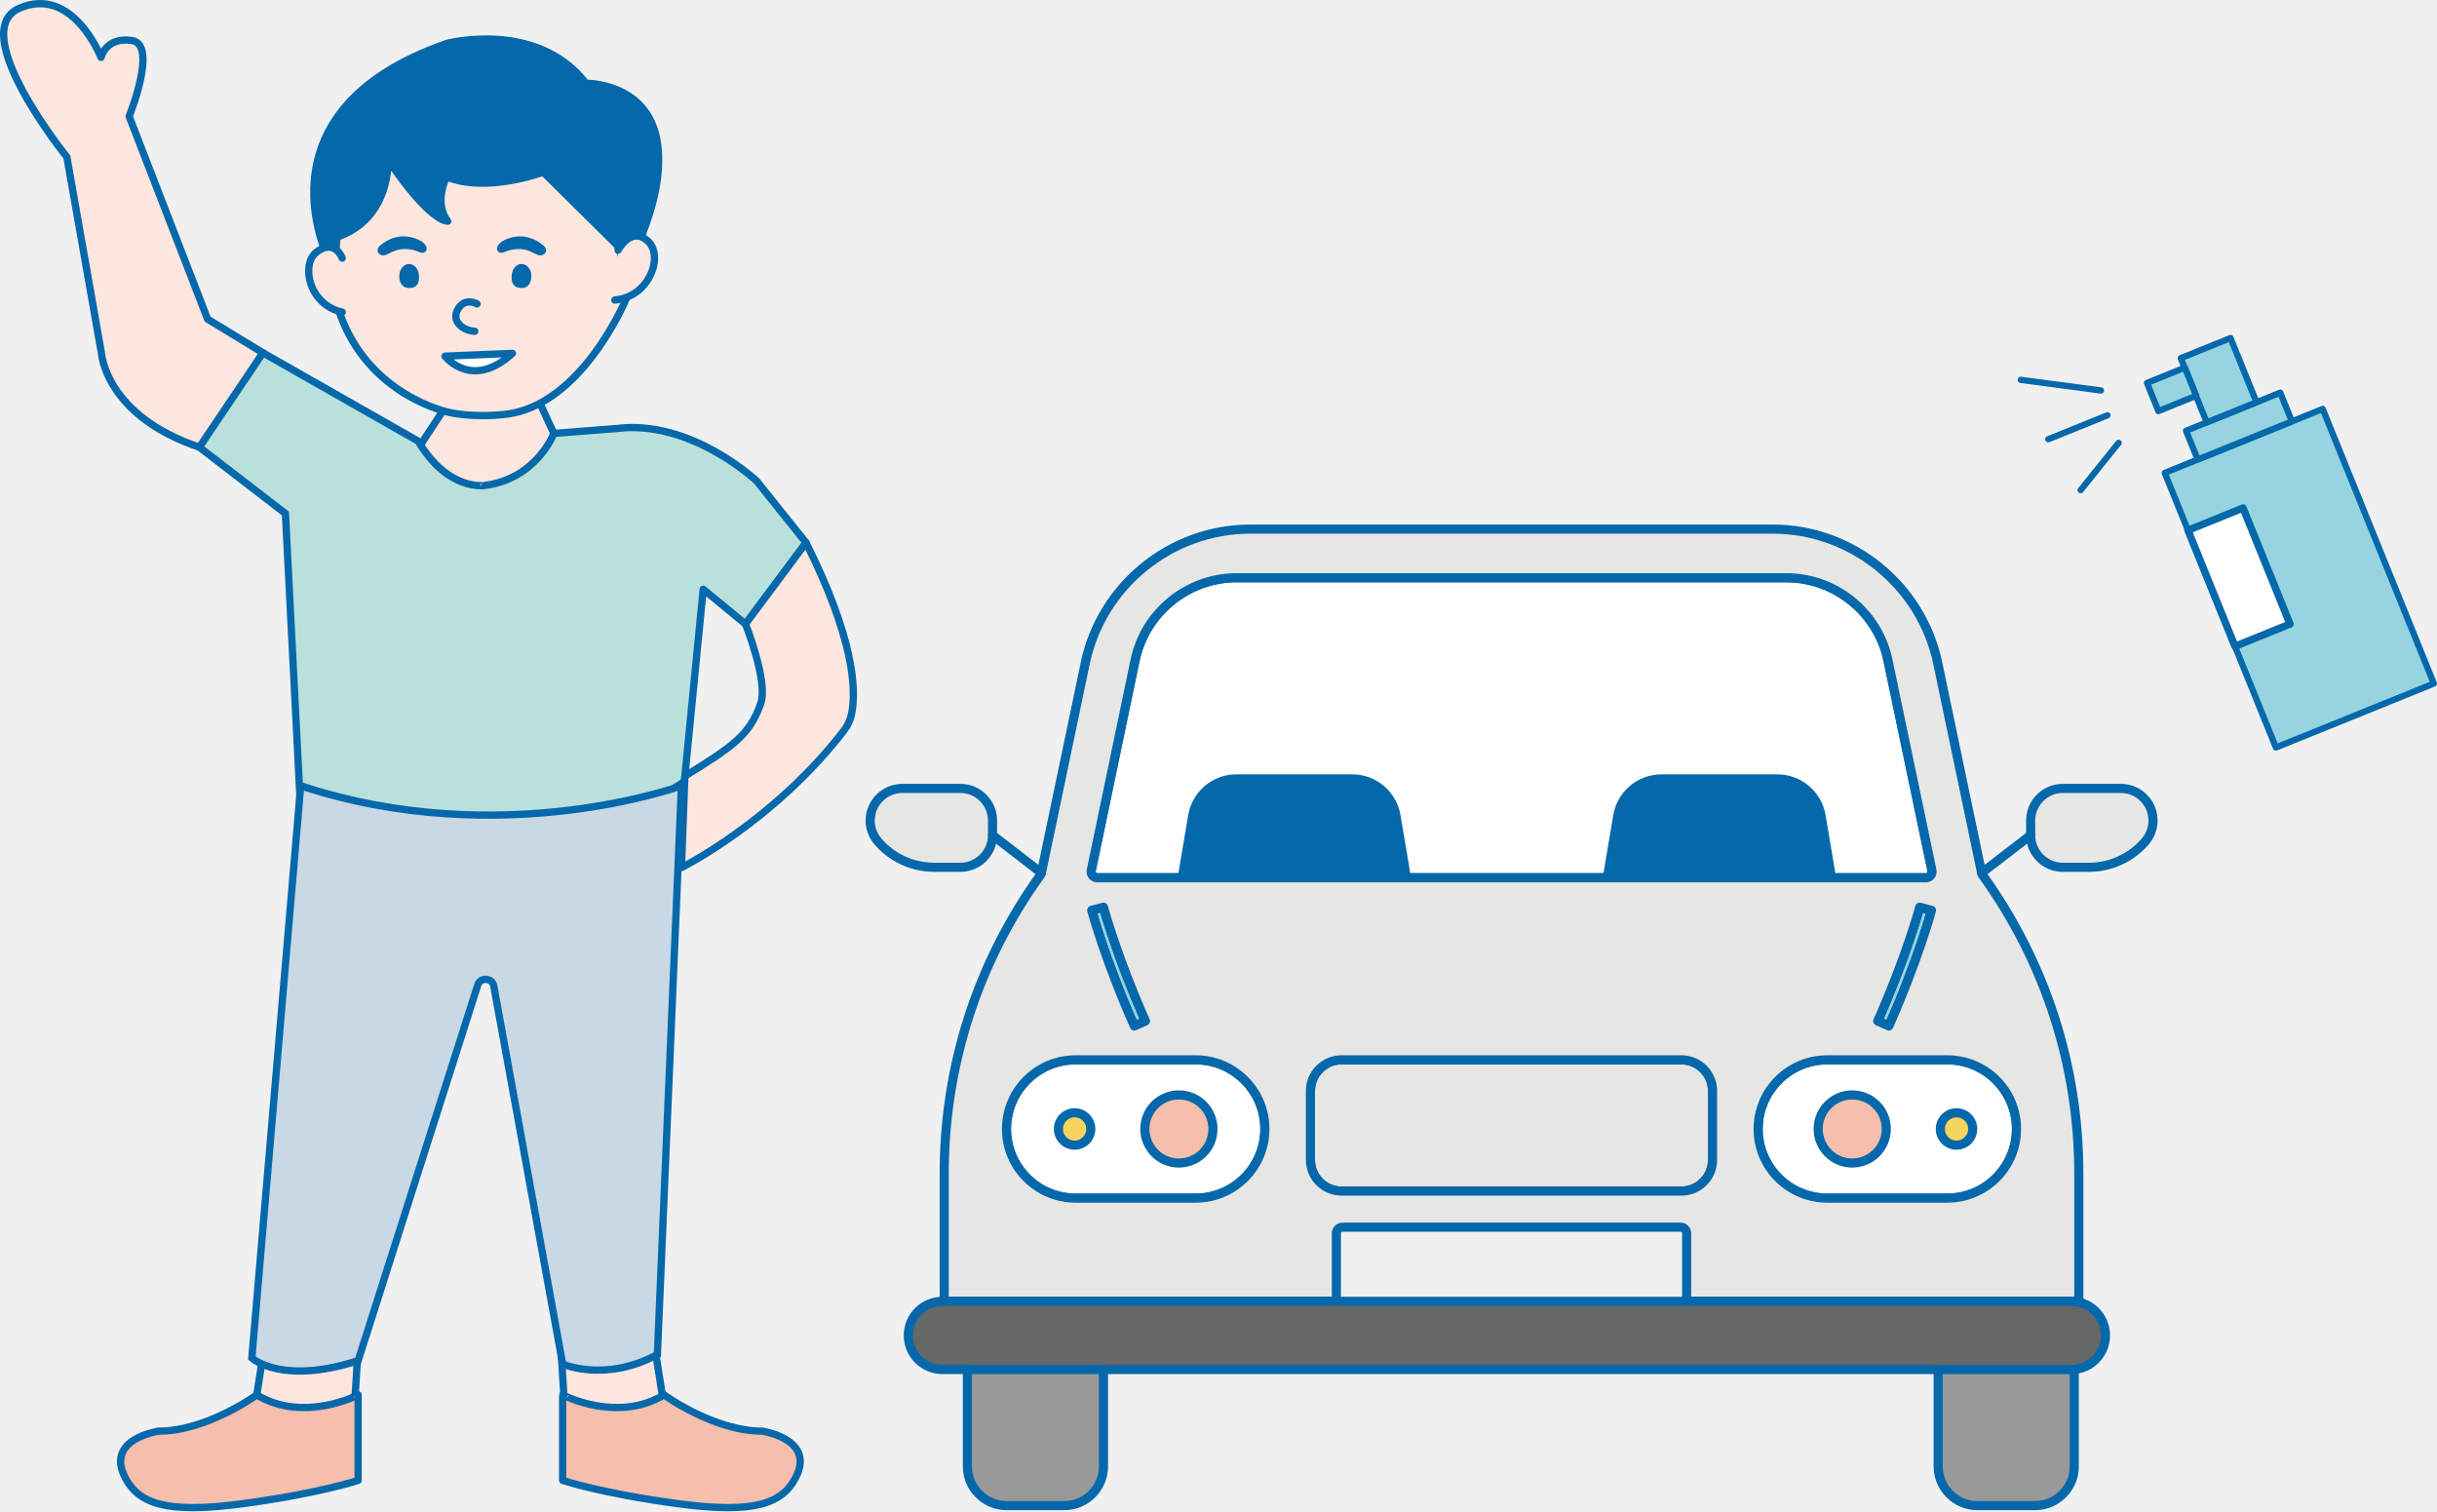
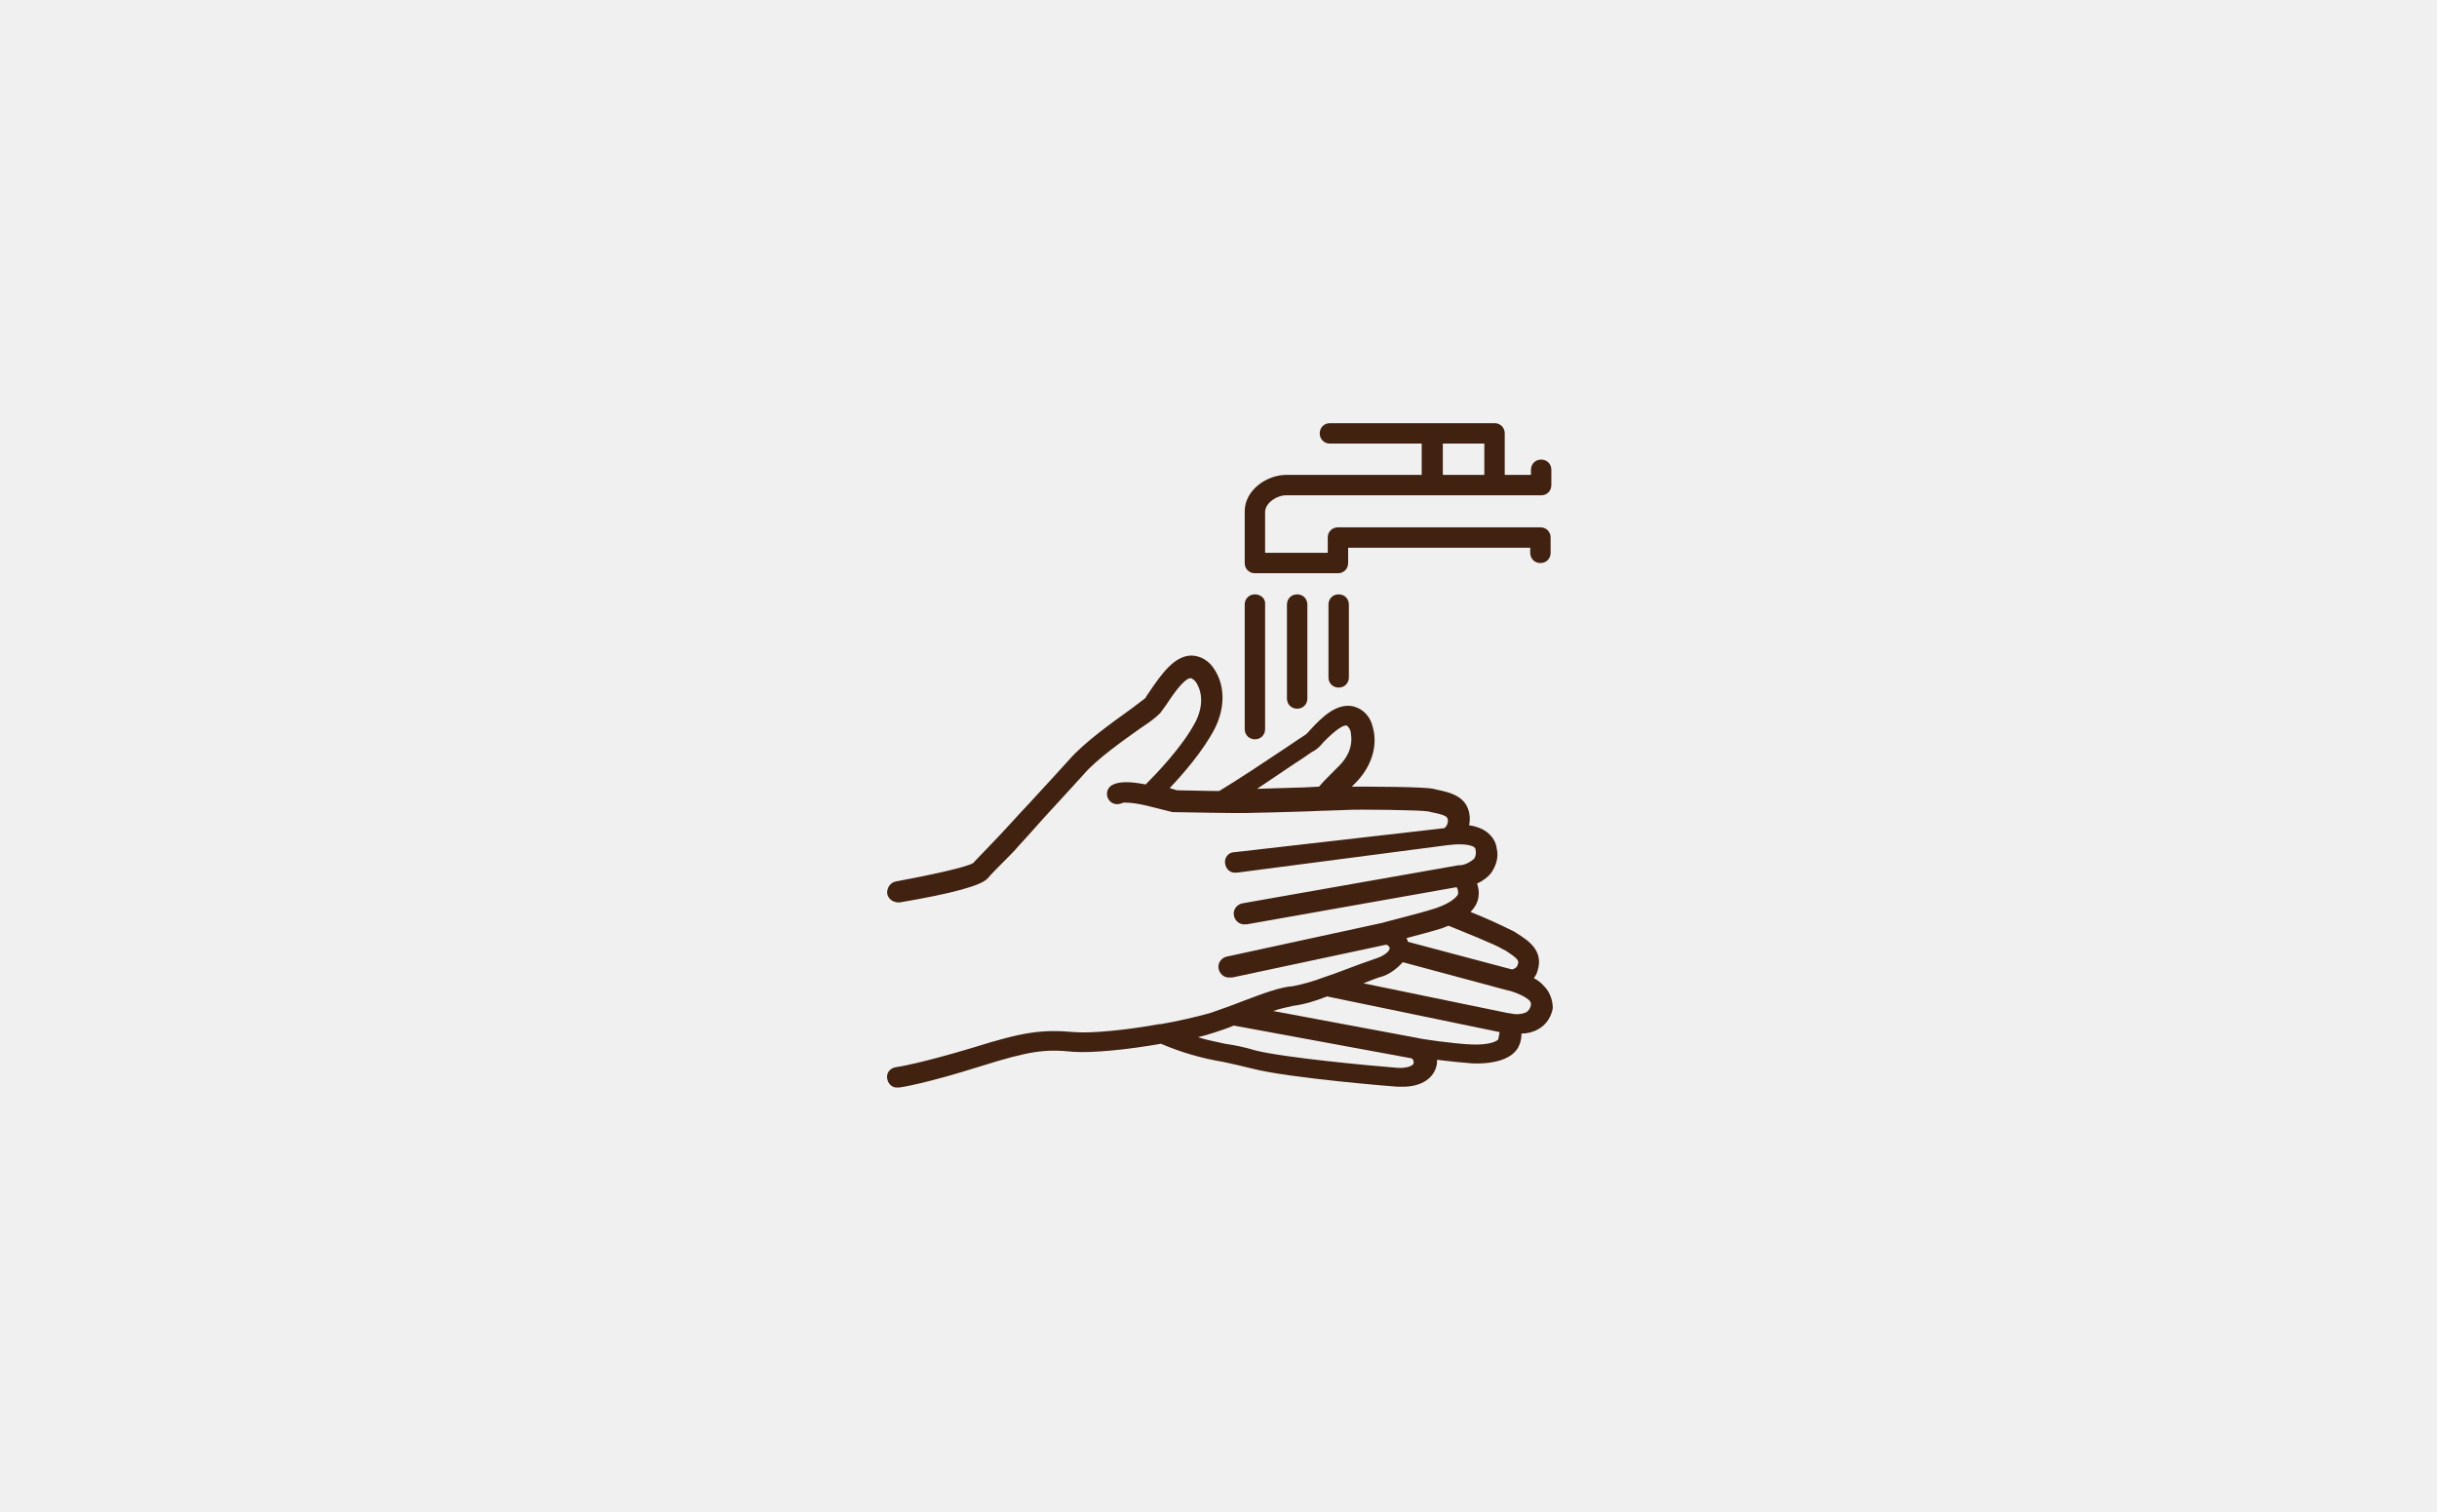
- <svg xmlns="http://www.w3.org/2000/svg" version="1.1" id="圖層_1" x="0px" y="0px" viewBox="0 0 334.601 207.485" style="enable-background:new 0 0 334.601 207.485;" xml:space="preserve">
+ <svg xmlns="http://www.w3.org/2000/svg" version="1.1" id="圖層_1" x="0px" y="0px" viewBox="0 0 334.6 207.5" style="enable-background:new 0 0 334.6 207.5;" xml:space="preserve">
+   <style type="text/css">
+ 	.st0{fill:#412110;}
+ 	.st1{fill:#412110;stroke:#412110;stroke-width:0.65;stroke-miterlimit:10;}
+ 	.st2{fill:#412110;stroke:#412110;stroke-width:3.903;stroke-miterlimit:10;}
+ 	.st3{fill:#412110;stroke:#412110;stroke-width:0.911;stroke-miterlimit:10;}
+ </style>
  <g>
    <g>
-       <path style="fill:#E6E6E5;stroke:#0568AB;stroke-width:1.253;stroke-linecap:round;stroke-linejoin:round;stroke-miterlimit:10;" d="    M131.866,108.244h-7.981c-2.431,0-4.409,1.978-4.409,4.409c0,1.054,0.378,2.074,1.065,2.873c1.936,2.254,4.751,3.546,7.723,3.546    h3.602c2.431,0,4.409-1.978,4.409-4.409v-2.011C136.275,110.222,134.297,108.244,131.866,108.244z" />
-       <path style="fill:#E6E6E5;stroke:#0568AB;stroke-width:1.253;stroke-linecap:round;stroke-linejoin:round;stroke-miterlimit:10;" d="    M291.201,108.244h-7.982c-2.431,0-4.409,1.978-4.409,4.409v2.011c0,2.431,1.978,4.409,4.409,4.409h3.603    c2.971,0,5.786-1.293,7.723-3.546c0.687-0.799,1.065-1.82,1.065-2.874C295.61,110.222,293.633,108.244,291.201,108.244z" />
-       <path style="fill:#FFFFFF;stroke:#0568AB;stroke-width:1.253;stroke-linecap:round;stroke-linejoin:round;stroke-miterlimit:10;" d="    M150.648,120.508h113.79c0.251,0,0.489-0.113,0.648-0.308s0.221-0.451,0.169-0.697l-6.038-28.86    c-1.372-6.559-7.232-11.32-13.933-11.32h-75.504c-6.706,0-12.566,4.765-13.934,11.33l-6.015,28.851    c-0.051,0.246,0.011,0.502,0.169,0.697C150.159,120.394,150.397,120.508,150.648,120.508z" />
-       <path style="fill:#FFFFFF;stroke:#0568AB;stroke-width:1.253;stroke-linecap:round;stroke-linejoin:round;stroke-miterlimit:10;" d="    M164.173,145.506h-16.488c-5.235,0-9.493,4.259-9.493,9.493c0,5.235,4.259,9.494,9.493,9.494h16.488    c5.234,0,9.493-4.259,9.493-9.494C173.667,149.764,169.408,145.506,164.173,145.506z" />
-       <path style="fill:#96D4E0;stroke:#0568AB;stroke-width:1.253;stroke-linecap:round;stroke-linejoin:round;stroke-miterlimit:10;" d="    M257.814,140.181l1.525,0.678c3.988-8.972,5.837-15.81,5.856-15.878l-1.613-0.432    C263.564,124.616,261.745,131.337,257.814,140.181z" />
-       <path style="fill:#96D4E0;stroke:#0568AB;stroke-width:1.253;stroke-linecap:round;stroke-linejoin:round;stroke-miterlimit:10;" d="    M155.747,140.859l1.525-0.678c-3.931-8.845-5.75-15.566-5.768-15.633l-1.613,0.432    C149.91,125.049,151.758,131.887,155.747,140.859z" />
-       <path style="fill:#E6E6E5;stroke:#0568AB;stroke-width:1.253;stroke-linecap:round;stroke-linejoin:round;stroke-miterlimit:10;" d="    M230.854,145.506h-46.65c-2.36,0-4.281,1.92-4.281,4.281v9.459c0,2.361,1.921,4.281,4.281,4.281h46.65    c2.361,0,4.281-1.921,4.281-4.281v-9.459C235.135,147.426,233.214,145.506,230.854,145.506z" />
-       <path style="fill:#FFFFFF;stroke:#0568AB;stroke-width:1.253;stroke-linecap:round;stroke-linejoin:round;stroke-miterlimit:10;" d="    M250.884,145.506c-5.234,0-9.493,4.259-9.493,9.493c0,5.235,4.259,9.494,9.493,9.494h16.488c5.235,0,9.493-4.259,9.493-9.494    c0-5.234-4.259-9.493-9.493-9.493H250.884z" />
-       <path style="fill:#E6E6E5;stroke:#0568AB;stroke-width:1.253;stroke-linecap:round;stroke-linejoin:round;stroke-miterlimit:10;" d="    M272.08,119.844l-6.03-28.81c-2.231-10.656-11.751-18.39-22.637-18.39h-71.767c-10.887,0-20.407,7.734-22.637,18.39l-6.03,28.81    c-0.024,0.114-0.072,0.221-0.139,0.316c-8.636,12.02-13.201,26.197-13.201,40.997v17.504h53.847v-9.343    c0-0.461,0.374-0.835,0.835-0.835h46.418c0.461,0,0.835,0.374,0.835,0.835v9.343h53.847v-17.504    c0-14.8-4.565-28.977-13.201-40.997C272.151,120.065,272.103,119.958,272.08,119.844z M155.846,90.652    c1.368-6.565,7.229-11.33,13.934-11.33h75.504c6.701,0,12.561,4.76,13.933,11.32l6.038,28.86c0.051,0.246-0.011,0.502-0.169,0.697    s-0.396,0.308-0.648,0.308h-113.79c-0.251,0-0.489-0.113-0.648-0.308c-0.158-0.195-0.221-0.451-0.169-0.697L155.846,90.652z     M265.195,124.981c-0.018,0.068-1.868,6.906-5.856,15.878l-1.525-0.678c3.931-8.845,5.75-15.566,5.768-15.633L265.195,124.981z     M157.272,140.181l-1.525,0.678c-3.988-8.972-5.837-15.81-5.856-15.878l1.613-0.432    C151.522,124.616,153.341,131.337,157.272,140.181z M164.173,164.493h-16.488c-5.235,0-9.493-4.259-9.493-9.494    c0-5.234,4.259-9.493,9.493-9.493h16.488c5.234,0,9.493,4.259,9.493,9.493C173.667,160.234,169.408,164.493,164.173,164.493z     M235.135,159.246c0,2.361-1.92,4.281-4.281,4.281h-46.65c-2.36,0-4.281-1.921-4.281-4.281v-9.459    c0-2.361,1.921-4.281,4.281-4.281h46.65c2.361,0,4.281,1.92,4.281,4.281V159.246z M276.866,154.999    c0,5.235-4.259,9.494-9.493,9.494h-16.488c-5.234,0-9.493-4.259-9.493-9.494c0-5.234,4.259-9.493,9.493-9.493h16.488    C272.607,145.506,276.866,149.764,276.866,154.999z" />
-       <path style="fill:#666767;stroke:#0568AB;stroke-width:1.253;stroke-linecap:round;stroke-linejoin:round;stroke-miterlimit:10;" d="    M284.401,188.025H129.39c-2.586,0-4.682-2.096-4.682-4.682v0c0-2.586,2.096-4.682,4.682-4.682h155.011    c2.586,0,4.682,2.096,4.682,4.682v0C289.083,185.929,286.987,188.025,284.401,188.025z" />
-       <path style="fill:#999999;stroke:#0568AB;stroke-width:1.253;stroke-linecap:round;stroke-linejoin:round;stroke-miterlimit:10;" d="    M146.114,206.711h-7.897c-2.979,0-5.394-2.415-5.394-5.394v-13.291h18.685v13.291    C151.508,204.296,149.093,206.711,146.114,206.711z" />
-       <path style="fill:#999999;stroke:#0568AB;stroke-width:1.253;stroke-linecap:round;stroke-linejoin:round;stroke-miterlimit:10;" d="    M279.404,206.711h-7.897c-2.979,0-5.394-2.415-5.394-5.394v-13.291h18.685v13.291    C284.798,204.296,282.383,206.711,279.404,206.711z" />
-       <path style="fill:#0568AB;stroke:#0568AB;stroke-width:1.253;stroke-linecap:round;stroke-linejoin:round;stroke-miterlimit:10;" d="    M185.659,106.94h-15.892c-2.988,0-5.517,2.139-6.013,5.085l-1.406,8.352h30.731l-1.406-8.352    C191.176,109.079,188.647,106.94,185.659,106.94z" />
-       <path style="fill:#0568AB;stroke:#0568AB;stroke-width:1.253;stroke-linecap:round;stroke-linejoin:round;stroke-miterlimit:10;" d="    M244.024,106.94h-15.892c-2.988,0-5.517,2.139-6.014,5.085l-1.406,8.352h30.731l-1.406-8.352    C249.541,109.079,247.012,106.94,244.024,106.94z" />
-       <path style="fill:#F7D45E;stroke:#0568AB;stroke-width:1.253;stroke-linecap:round;stroke-linejoin:round;stroke-miterlimit:10;" d="    M268.631,157.223c1.226,0,2.224-0.998,2.224-2.224c0-1.226-0.998-2.224-2.224-2.224c-1.226,0-2.223,0.998-2.223,2.224    C266.408,156.225,267.406,157.223,268.631,157.223z" />
-       <circle style="fill:#F6BEAC;stroke:#0568AB;stroke-width:1.253;stroke-linecap:round;stroke-linejoin:round;stroke-miterlimit:10;" cx="254.312" cy="154.999" r="4.675" />
-       <path style="fill:#F7D45E;stroke:#0568AB;stroke-width:1.253;stroke-linecap:round;stroke-linejoin:round;stroke-miterlimit:10;" d="    M147.544,157.223c-1.226,0-2.224-0.998-2.224-2.224c0-1.226,0.998-2.224,2.224-2.224c1.226,0,2.223,0.998,2.223,2.224    C149.767,156.225,148.77,157.223,147.544,157.223z" />
-       <circle style="fill:#F6BEAC;stroke:#0568AB;stroke-width:1.253;stroke-linecap:round;stroke-linejoin:round;stroke-miterlimit:10;" cx="161.863" cy="154.999" r="4.675" />
-       <line style="fill:#F6BEAC;stroke:#0568AB;stroke-width:1.253;stroke-linecap:round;stroke-linejoin:round;stroke-miterlimit:10;" x1="136.275" y1="114.664" x2="142.979" y2="119.844" />
-       <line style="fill:#F6BEAC;stroke:#0568AB;stroke-width:1.253;stroke-linecap:round;stroke-linejoin:round;stroke-miterlimit:10;" x1="278.811" y1="114.664" x2="272.08" y2="119.844" />
+       <path class="st0" d="M229.5-133.7h5.9c-0.1-0.2-0.3-0.4-0.4-0.6c-0.5-0.5-1.2-0.8-1.9-0.8h-1.3C230.9-135.1,230-134.6,229.5-133.7    z" />
+       <path class="st0" d="M229.5-133.7h5.9c-0.1-0.2-0.3-0.4-0.4-0.6c-0.5-0.5-1.2-0.8-1.9-0.8h-1.3C230.9-135.1,230-134.6,229.5-133.7    z" />
+       <path class="st0" d="M229.5-128.4h5.9c-0.1-0.2-0.3-0.4-0.4-0.6c-0.5-0.5-1.2-0.8-1.9-0.8h-1.3C230.9-129.8,230-129.2,229.5-128.4    z" />
+       <path class="st0" d="M229.5-123.1h5.9c-0.1-0.2-0.3-0.4-0.4-0.6c-0.5-0.5-1.2-0.8-1.9-0.8h-1.3C230.9-124.4,230-123.9,229.5-123.1    z" />
+       <rect x="225.2" y="-156.4" class="st0" width="1.3" height="10.7" />
+       <rect x="241.1" y="-156.4" class="st0" width="1.3" height="10.7" />
+       <path class="st0" d="M258.5-119.1h-22.3c-0.8,0.8-1.8,1.3-3,1.3h-1.3c-2.2,0-4-1.8-4-4c0-1,0.4-1.9,1-2.7c-1.4-1.5-1.4-3.8,0-5.3    c-1.1-1.3-1.3-3.1-0.5-4.6c-1.6-1-2.2-2.9-1.6-4.7h-0.2c-2.2,0-4-1.8-4-4h-2.7c-0.7,0-1.3-0.6-1.3-1.3v-13.3    c0-0.7,0.6-1.3,1.3-1.3h5.3c0.7,0,1.3,0.6,1.3,1.3h20c0.7,0,1.3,0.6,1.3,1.3v10.7c0,0.7-0.6,1.3-1.3,1.3h-3.9l0.1,2.7    c1.3,0.2,2.5,0.9,3.2,2l3.9,5.9h8.6c0.7,0,1.3,0.6,1.3,1.3v12C259.8-119.7,259.2-119.1,258.5-119.1z M241.1-121.8l-0.4-8h-1    c-1,0-2.1-0.2-3-0.7c-0.1,0.3-0.3,0.5-0.5,0.7c1.4,1.5,1.4,3.8,0,5.3c0.7,0.7,1,1.7,1,2.7H241.1z M233.6-133.7h-1.7    c-0.7,0-1.3,0.6-1.3,1.3s0.6,1.3,1.3,1.3h1.3c0.7,0,1.2-0.5,1.3-1.2C234.1-132.7,233.8-133.2,233.6-133.7z M230.5-127.1    c0,0.7,0.6,1.3,1.3,1.3h1.3c0.7,0,1.3-0.6,1.3-1.3s-0.6-1.3-1.3-1.3h-1.3C231.1-128.4,230.5-127.8,230.5-127.1z M231.8-120.4h1.3    c0.7,0,1.3-0.6,1.3-1.3c0-0.7-0.6-1.3-1.3-1.3h-1.3c-0.7,0-1.3,0.6-1.3,1.3C230.5-121,231.1-120.4,231.8-120.4z M226.5-141.7h5.5    l0-0.8c-0.1-1.1-0.9-1.9-2-1.9h-3.9c-0.1,0.1-0.2,0.1-0.2,0.2c-0.6,0.4-0.9,1.2-0.5,1.8C225.6-142,226-141.7,226.5-141.7z     M221.2-156.4v10.7h2.4c0.1-0.1,0.2-0.2,0.3-0.3v-10.3H221.2z M226.5-147.1h3.5c2.5,0,4.5,1.9,4.7,4.4l0,0.9h5.3l-0.2-3.9    c0,0,0,0,0-0.1v-9.3h-13.3V-147.1z M245.1-155.1h-2.7v8h2.7V-155.1z M257.1-131.1h-8c-0.4,0-0.9-0.2-1.1-0.6l-4.3-6.5    c-0.4-0.6-1-0.9-1.7-0.9h-11.5c-0.7,0-1.3,0.6-1.3,1.3c0,0.7,0.6,1.3,1.3,1.3h4c0.6,0,1.1,0.4,1.3,0.9l0.1,0.4    c0.5,1.6,2.1,2.7,3.8,2.7h2.3c0.7,0,1.3,0.6,1.3,1.3l0.5,9.4h13.4V-131.1z" />
+     </g>
+     <g>
+       <path class="st1" d="M201.7-127.4c1.7-5.7,4.5-15.4,4.5-20.5c0-10.3-3.2-27.7-24.3-27.7c-8.7,0-15.2,3.1-19.4,9.2    c-4.1,6-5,13.3-5,18.5c0,5,2.6,13.2,4.2,18.7c0.6,2,1.1,3.5,1.2,4.2c0,0,0,0,0,0c1,4.5,3.2,10.6,4.2,11.6    c2.8,2.8,9.7,5.3,14.6,5.3c4.4,0,11.5-2.2,14.6-5.3c1.2-1.2,2.9-5.7,3.9-9.6c0-0.1,0-0.1,0-0.2c0-0.1,0-0.1,0.1-0.2    s0.1-0.2,0.1-0.4C200.9-124.4,201.3-125.7,201.7-127.4z M200.8-131.5c-0.6-2-1.8-3.8-3.3-5.1c1.9-1,3.7-2,5.5-3.2    C202.3-137.1,201.5-134.1,200.8-131.5z M168.7-137.8c-3.7-1.6-7.9-3.8-8.3-4.7c0,0,0-0.1,0-0.1c-0.2-1.2-0.4-2.4-0.6-3.6    c1,1,2.1,1.9,3.3,2.7c0.5,0.3,1.1,0.1,1.4-0.4c0.1-0.1,0.1-0.2,0.1-0.4c0-0.1,1-5.7,2.7-9.1c1.1-2.3,3.8-5,5.1-6.2    c1.5,1.5,4.9,4.9,8,6.1c4,1.7,11,2.8,11.3,2.8c0.6,0.1,1.1-0.3,1.2-0.9c0-0.1,0-0.1,0-0.2c-0.1-2-0.5-4-1.2-5.9    c-0.1-0.2-0.2-0.5-0.3-0.7c2.1,1,4,2.2,5.9,3.6c3,2.5,6.5,8,6.5,10.3c0,0,0,0,0,0c-0.1,0.4-0.1,0.8-0.2,1.2c0,0,0,0.1,0,0.1    c-0.4,0.9-4.6,3.4-8.4,5.3c-1.1-0.3-2.3-0.8-3.6-1.3c-3-1.2-6.4-2.5-9.6-2.5c-3.5,0-7.5,1.6-10.8,2.9    C170.2-138.4,169.4-138.1,168.7-137.8L168.7-137.8z M181.9-173.4c17.5,0,21.8,12.5,22.2,23.8c-1.4-2.6-3.3-4.9-5.4-6.8    c-3.4-2.8-8.9-5.1-9.2-5.2c-0.5-0.2-1.2,0.1-1.4,0.6c-0.1,0.3-0.1,0.6,0.1,0.9c0.6,1,1.1,2.1,1.6,3.2c0.5,1.2,0.8,2.6,0.9,3.9    c-2.2-0.4-6.8-1.3-9.5-2.5c-3.5-1.5-7.9-6.3-8-6.4c-0.4-0.4-1-0.5-1.5-0.1c-0.2,0.2-4.6,4.1-6.3,7.5c-1.3,2.5-2.1,6.1-2.6,8.1    c-1.1-0.9-2.6-2.3-3.1-3.8C160.2-158.5,163.6-173.4,181.9-173.4z M161.1-139.3c1.7,1,3.4,1.9,5.2,2.7c-1.4,1.3-2.5,2.9-3.1,4.7    C162.5-134.1,161.7-136.7,161.1-139.3z M195-114.7c-2.5,2.4-8.7,4.7-13.1,4.7c-4.3,0-10.8-2.3-13.1-4.7c-0.7-0.7-2.7-6.4-3.7-10.6    c0,0,0,0,0-0.1c0-0.1-0.1-0.3-0.1-0.5c-0.2-0.9-0.3-1.7-0.3-2.6c0-2.9,2.2-6.6,4.3-7.3c0.9-0.3,1.9-0.7,2.9-1.1    c3.1-1.2,6.9-2.7,10-2.7c2.8,0,5.9,1.2,8.8,2.4c1.5,0.6,2.9,1.1,4.2,1.5c2.1,0.6,4.4,4.7,4.3,7.7c-0.1,1.2-0.2,2.3-0.5,3.5    c-0.1,0.5-0.2,0.8-0.3,1.1l0,0C197.5-119.8,196-115.7,195-114.7z" />
+       <path class="st2" d="M172.5-146.7c-0.6,0-1.1,0.5-1.1,1.1s0.5,1.1,1.1,1.1c0.6,0,1.1-0.5,1.1-1.1S173.1-146.7,172.5-146.7z" />
+       <path class="st2" d="M191.4-146.7c-0.6,0-1.1,0.5-1.1,1.1s0.5,1.1,1.1,1.1c0.6,0,1.1-0.5,1.1-1.1S191.9-146.7,191.4-146.7z" />
+       <path class="st1" d="M185.4-130.9c-1.2-0.2-2.3-0.4-3.5-0.4c-1.2,0.1-2.4,0.2-3.5,0.4c-0.6,0.1-1,0.6-1,1.1c0.1,0.6,0.6,1,1.1,1    l0,0c0.1,0,0.1,0,0.2,0c1-0.2,2.1-0.3,3.2-0.4c1.1,0.1,2.1,0.2,3.2,0.4c0.6,0.1,1.1-0.3,1.2-0.9    C186.5-130.2,186.1-130.8,185.4-130.9L185.4-130.9z" />
+       <path class="st1" d="M185.4-125.3c-1.2-0.2-2.3-0.4-3.5-0.4c-1.2,0.1-2.4,0.2-3.5,0.4c-0.6,0.1-1,0.6-1,1.1s0.6,1,1.1,1l0,0    c0.1,0,0.1,0,0.2,0c1-0.2,2.1-0.3,3.2-0.4c1.1,0.1,2.1,0.2,3.2,0.4c0.6,0.1,1.1-0.3,1.2-0.9S186.1-125.1,185.4-125.3L185.4-125.3z    " />
    </g>
    <g>
      <g>
-         <rect x="303.997" y="59.041" transform="matrix(-0.9269 0.3753 -0.3753 -0.9269 638.1039 34.4804)" style="fill:#96D4E0;stroke:#0568AB;stroke-width:0.864;stroke-linecap:round;stroke-linejoin:round;stroke-miterlimit:10;" width="23.395" height="40.675" />
-         <rect x="300.433" y="56.365" transform="matrix(-0.9269 0.3753 -0.3753 -0.9269 614.3037 -2.6531)" style="fill:#96D4E0;stroke:#0568AB;stroke-width:0.864;stroke-linecap:round;stroke-linejoin:round;stroke-miterlimit:10;" width="13.955" height="4.259" />
-         <rect x="300.935" y="47.439" transform="matrix(-0.9269 0.3753 -0.3753 -0.9269 606.5629 -13.743)" style="fill:#96D4E0;stroke:#0568AB;stroke-width:0.864;stroke-linecap:round;stroke-linejoin:round;stroke-miterlimit:10;" width="7.369" height="9.512" />
-         <rect x="295.361" y="51.365" transform="matrix(-0.9269 0.3753 -0.3753 -0.9269 594.5892 -8.9044)" style="fill:#96D4E0;stroke:#0568AB;stroke-width:0.864;stroke-linecap:round;stroke-linejoin:round;stroke-miterlimit:10;" width="5.601" height="4.168" />
-         <line style="fill:none;stroke:#0568AB;stroke-width:0.864;stroke-linecap:round;stroke-linejoin:round;stroke-miterlimit:10;" x1="288.455" y1="53.609" x2="277.454" y2="52.149" />
-         <line style="fill:none;stroke:#0568AB;stroke-width:0.864;stroke-linecap:round;stroke-linejoin:round;stroke-miterlimit:10;" x1="289.354" y1="57.015" x2="281.235" y2="60.302" />
-         <line style="fill:none;stroke:#0568AB;stroke-width:0.864;stroke-linecap:round;stroke-linejoin:round;stroke-miterlimit:10;" x1="290.888" y1="60.804" x2="285.669" y2="67.297" />
+         <path class="st0" d="M139.2-168.9l-4.5-2.9c-0.6-0.4-1.5-0.2-1.9,0.4l-9.5,14.6c-0.4,0.6-0.2,1.5,0.4,1.9l4.5,2.9     c0.6,0.4,1.5,0.2,1.9-0.4l9.5-14.6C139.9-167.6,139.8-168.5,139.2-168.9z M126.2-156.4l8.1-12.4l2.3,1.5l-8.1,12.4L126.2-156.4z" />
+         <path class="st0" d="M142.4-178.8c-4.4-2.8-10.2-1.6-13,2.8l-22.7,34.9c-1,1.5-2.1,4.9-3.3,10.1c-0.6,2.5-1.6,4.9-3,7l-6.4,9.9     c-1.6,2.5-0.9,5.8,1.6,7.4c2.5,1.6,5.8,0.9,7.4-1.6l6.4-9.9c1.4-2.1,3.2-4,5.2-5.6c4.2-3.2,6.8-5.6,7.8-7.1l22.7-34.9     C148-170.1,146.7-176,142.4-178.8z M97-109c-1.2-0.8-1.6-2.5-0.8-3.7l2.6-3.9l4.5,2.9l-2.6,3.9C99.9-108.5,98.2-108.1,97-109z      M120.2-132.3c-0.8,1.2-3.4,3.6-7.2,6.4c-2.3,1.7-4.3,3.8-5.8,6.3l-2.4,3.7l-4.5-2.9l2.4-3.7c1.6-2.4,2.7-5.1,3.4-7.9     c1.1-4.6,2.1-8,2.9-9.2l22.7-34.9c2-3.1,6.2-4,9.3-2c3.1,2,4,6.2,2,9.3L120.2-132.3z" />
      </g>
-       <rect x="303.343" y="70.653" transform="matrix(0.9269 -0.3753 0.3753 0.9269 -7.2709 121.1609)" style="fill:#FFFFFF;stroke:#0568AB;stroke-width:1.015;stroke-linecap:round;stroke-linejoin:round;stroke-miterlimit:10;" width="8.151" height="17.187" />
+       <g>
+         <polygon class="st0" points="75.2,-121.3 86.3,-115.9 74.4,-119.1    " />
+       </g>
+       <g>
+         <polygon class="st0" points="79.9,-133.3 88.1,-121.1 78,-131.8    " />
+       </g>
+       <g>
+         <polygon class="st0" points="94.2,-134.3 93.6,-123 91.8,-134.2    " />
+       </g>
+     </g>
+   </g>
+   <g>
+     <g>
+       <path class="st0" d="M518.5-128.8c-0.3-0.9-1.3-1.4-2.2-1.2c0,0-7.4,2.3-10.7,2.7c-3.3,0.4-11,0-11,0c-1-0.1-1.8,0.7-1.9,1.7    c0,0,0,0,0,0c0,0.6,0.2,1.1,0.7,1.5c0.3,0.2,0.6,0.3,1,0.4c0.3,0,8.1,0.5,11.7,0c3.6-0.4,11-2.7,11.3-2.8    C518.3-126.9,518.8-127.9,518.5-128.8z" />
+       <g>
+         <path class="st0" d="M529.9-126.6c0.9-1.9,7.6-16.3,6.7-23.5c-0.6-5.1-2.8-7.3-4.5-8.3c-1.7-1-3.7-1.2-5.5-0.4     c-2.9,1.2-4.5,4.8-5.2,7c-1.7-0.3-3.5-0.7-5.5-1.2c-4.3-1.1-9.2-2.4-13.7-1.8c-4.9,0.6-10.2,3.5-14.4,5.8     c-1.2,0.7-2.4,1.3-3.4,1.8c-1.2-2-3.6-5-6.7-5.5c-1.9-0.3-3.9,0.4-5.2,1.7c-1.4,1.4-3,4.1-2.4,9.1c0.9,7.4,11.5,20.4,12.3,21.3     c1.8,3.6,3.6,6.8,4.5,7.6l0.1,0c4.8,3.8,14.9,5.6,21,4.8s15.6-5,19.3-9.8C528-119,529-122.6,529.9-126.6z M527.9-155.6     c0.8-0.3,1.7-0.2,2.4,0.2c1.4,0.8,2.4,2.9,2.8,5.7c0.3,2.4-0.5,6.1-1.8,9.9c-0.8-4.3-3.2-8.2-6.7-10.8     C525.2-152.3,526.3-154.9,527.9-155.6L527.9-155.6z M473.6-142.4c-0.3-2.8,0.1-5,1.3-6.2c0.6-0.6,1.4-0.9,2.3-0.8     c1.8,0.3,3.5,2.6,4.4,4.1c-2.8,3.3-4.2,7.7-3.8,12.1c0,0,0,0.1,0,0.1C475.6-136.5,473.9-140,473.6-142.4z M507.5-111.7     c-5.9,0.7-14.8-1.3-18.4-4.1l0,0c-1.2-1.2-7.3-13.3-7.9-17.8c-0.5-3.9,1.8-9.1,4.4-10.4c1.2-0.5,2.5-1.3,3.8-2     c4-2.2,8.9-4.8,13.2-5.4c3.7-0.5,8.1,0.7,12.4,1.7c2.1,0.5,4.1,1.1,6,1.3c0.3,0.1,0.5,0.1,0.8,0.2c0.1,0,0.2,0.1,0.2,0.1     c2.6,1.3,5.6,5.7,5.9,9.3c0.4,4.2-2.5,17.1-3.5,18.6C521.7-116.6,513.4-112.5,507.5-111.7z" />
+         <path class="st0" d="M516.6-133.2c0.9-0.3,1.5-1.2,1.2-2.2s-1.2-1.5-2.2-1.2c0,0-0.1,0-0.1,0c0,0-7.4,2.3-10.7,2.7     c-3.3,0.4-11,0-11,0c-1-0.1-1.8,0.7-1.9,1.7c-0.1,1,0.7,1.8,1.7,1.9c0.3,0,8.1,0.5,11.7,0S516.3-133.1,516.6-133.2z" />
+         <path class="st0" d="M515.8-139.8c0.9-0.2,1.5-1.2,1.3-2.1s-1.2-1.5-2.1-1.3c-0.1,0-0.1,0-0.2,0.1c0,0-7.4,2.3-10.7,2.7     s-11,0-11,0c-1-0.1-1.8,0.7-1.9,1.7c0,0.6,0.2,1.1,0.7,1.5c0.3,0.2,0.6,0.3,1,0.4c0.3,0,8.1,0.5,11.7,0     C508-137.5,515.4-139.7,515.8-139.8z" />
+       </g>
    </g>
    <g>
-       <path style="fill:#FCE6DD;stroke:#0568AB;stroke-linecap:round;stroke-linejoin:round;stroke-miterlimit:10;" d="M36.274,185.05    l-1.02,6.457c0,0,1.388,4.967,11.523,4.414l1.942-3.579l0.453-7.292H36.274z" />
-       <path style="fill:#FCE6DD;stroke:#0568AB;stroke-linecap:round;stroke-linejoin:round;stroke-miterlimit:10;" d="M89.912,185.05    l1.02,6.457c0,0-1.388,4.967-11.523,4.414l-1.942-3.579l-0.453-7.292H89.912z" />
-       <path style="fill:#F6BEAC;stroke:#0568AB;stroke-linecap:round;stroke-linejoin:round;stroke-miterlimit:10;" d="M35.254,191.507    c0,0-6.813,4.98-13.489,4.98c0,0-7.379,1.067-4.568,6.403c1.849,3.509,5.546,4.98,16.125,3.557s15.85-3.201,15.85-3.201v-11.738    C49.172,191.507,41.715,195.42,35.254,191.507z" />
-       <g>
-         <path style="fill:#FCE6DD;stroke:#0568AB;stroke-linecap:round;stroke-linejoin:round;stroke-miterlimit:10;" d="M60.959,56.174     l-3.432,5.223c0,0,1.932,6.586,9.238,6.83c0,0,8.711,1.425,9.281-8.714l-1.878-4.069L60.959,56.174z" />
-         <path style="fill:#BAE0DB;stroke:#0568AB;stroke-linecap:round;stroke-linejoin:round;stroke-miterlimit:10;" d="M57.429,60.571     L36.102,48.437c0,0-6.219,3.483-8.729,12.96L39.187,70.5l2.097,40.882c0,0,26.276,8.211,52.278,0l2.988-30.481l5.803,4.771     l8.318-11.16l-6.774-8.47c0,0-8.983-8.499-19.23-7.211l-8.622,0.681c0,0-2.341,6.189-9.45,7.133     C66.595,66.646,61.53,67.511,57.429,60.571z" />
-         <path style="fill:#FCE6DD;stroke:#0568AB;stroke-linecap:round;stroke-linejoin:round;stroke-miterlimit:10;" d="M36.102,48.437     l-7.598-4.626L17.731,15.975c0,0,3.993-9.881,0.39-10.415s-4.248,2.321-4.248,2.321S9.982-2.08,2.642,1.142     S9.18,21.554,9.18,21.554l4.752,26.958c0,0,0.553,8.548,13.44,12.884L36.102,48.437z" />
-         <path style="fill:#FCE6DD;stroke:#0568AB;stroke-linecap:round;stroke-linejoin:round;stroke-miterlimit:10;" d="M85.954,41.07     c0,0-6.068,14.644-16.578,15.815c-4.533,0.505-7.612-0.247-7.612-0.247s-11.359-2.207-15.261-14.059     c0,0-2.922-16.598,6.283-22.784s23.086-5.432,28.2,0S87.123,33.677,85.954,41.07z" />
-         <path style="fill:#0568AB;stroke:#0568AB;stroke-miterlimit:10;" d="M57.664,33.594c0,0-2.527-1.748-5.2,0.534     c0,0-0.374,0.393,0.154,0.431c0.244,0.017,0.724-0.334,1.417-0.589c1.66-0.612,3.136-0.078,3.722,0.177     c0.362,0.157,0.409-0.004,0.243-0.221C57.898,33.791,57.664,33.594,57.664,33.594z" />
-         <path style="fill:#0568AB;stroke:#0568AB;stroke-miterlimit:10;" d="M69.152,33.594c0,0,2.527-1.748,5.2,0.534     c0,0,0.374,0.393-0.154,0.431c-0.244,0.017-0.724-0.334-1.417-0.589c-1.66-0.612-3.136-0.078-3.722,0.177     c-0.362,0.157-0.409-0.004-0.243-0.221C68.919,33.791,69.152,33.594,69.152,33.594z" />
-         <path style="fill:#0568AB;" d="M57.524,37.891c0.01,0.535,0.049,1.649-1.352,1.649c-1.035,0-1.352-0.852-1.352-1.649     c0-0.911,0.605-1.649,1.352-1.649S57.506,36.98,57.524,37.891z" />
-         <path style="fill:#0568AB;" d="M70.252,37.891c-0.01,0.535-0.049,1.649,1.352,1.649c1.035,0,1.352-0.852,1.352-1.649     c0-0.911-0.605-1.649-1.352-1.649C70.857,36.242,70.269,36.98,70.252,37.891z" />
-         <path style="fill:#FCE6DD;stroke:#0568AB;stroke-linecap:round;stroke-linejoin:round;stroke-miterlimit:10;" d="M65.497,41.721     c0,0-1.681-0.961-2.639,0.751s0.821,2.946,2.326,3.013" />
-         <path style="fill:#FFFFFF;stroke:#0568AB;stroke-linecap:round;stroke-linejoin:round;stroke-miterlimit:10;" d="M61.097,48.9     c0,0,3.644,4.747,9.261-0.388L61.097,48.9z" />
-         <path style="fill:#0568AB;stroke:#0568AB;stroke-linecap:round;stroke-linejoin:round;stroke-miterlimit:10;" d="M74.594,23.639     c0,0-7.896,2.922-13.289,0.64c0,0-1.812,3.563,0.165,6.087c0,0-2.313,0.292-8.205-8.452c0,0,0.514,8.225-7.205,10.709     l-0.652,3.618c0,0-11.29-20.808,15.934-30.278c0,0,12.34-3.289,19.108,5.469c0,0,8.254-0.146,9.74,7.737     c1.486,7.882-4.205,17.627-4.205,17.627l-1.243-3.117L74.594,23.639z" />
-         <path style="fill:#FCE6DD;stroke:#0568AB;stroke-linecap:round;stroke-linejoin:round;stroke-miterlimit:10;" d="M46.989,35.438     c0,0-0.996-2.735-3.499-0.854c-2.248,1.689-1.079,7.277,3.499,8.269" />
-         <path style="fill:#FCE6DD;stroke:#0568AB;stroke-linecap:round;stroke-linejoin:round;stroke-miterlimit:10;" d="M84.857,34.339     c0,0,1.821-3.416,4.154-1.182c2.095,2.005,0.212,7.584-4.598,8.039" />
-       </g>
-       <path style="fill:#C8D8E4;stroke:#0568AB;stroke-miterlimit:10;" d="M41.285,107.883l-6.707,78.561c0,0,4.091,3.765,14.594,0.364    l16.403-51.51c0.331-1.22,2.104-1.079,2.239,0.177l9.442,51.804c0,0,5.82,2.561,13.006-1.308l3.301-78.089    C93.562,107.883,68.775,116.948,41.285,107.883z" />
-       <path style="fill:#FCE6DD;stroke:#0568AB;stroke-linecap:round;stroke-linejoin:round;stroke-miterlimit:10;" d="M102.353,85.672    c0,0,3.154,7.892,2.096,10.916c-1.546,4.422-3.898,5.913-10.415,9.974l-0.473,12.554c0,0,12.657-6.286,22.31-18.814    c0.524-0.68,0.884-1.475,1.056-2.316c0.685-3.353,0.289-10.405-6.257-23.475L102.353,85.672z" />
-       <path style="fill:#F6BEAC;stroke:#0568AB;stroke-linecap:round;stroke-linejoin:round;stroke-miterlimit:10;" d="M91.173,191.507    c0,0,6.813,4.98,13.489,4.98c0,0,7.379,1.067,4.568,6.403c-1.849,3.509-5.546,4.98-16.125,3.557s-15.85-3.201-15.85-3.201v-11.738    C77.255,191.507,84.712,195.42,91.173,191.507z" />
+       <path class="st3" d="M554.9-177.4c-0.5,0.5-5.2,5.3-5.2,9.3c0,3.4,2.7,6.1,6.1,6.1c3.4,0,6.1-2.7,6.1-6.1c0-4-4.7-8.8-5.2-9.3    C556.2-177.9,555.4-177.9,554.9-177.4z M555.8-164.5c-2,0-3.6-1.6-3.6-3.6c0-2,2.1-4.9,3.6-6.6c1.5,1.7,3.6,4.5,3.6,6.6    C559.4-166.1,557.8-164.5,555.8-164.5z" />
+       <path class="st3" d="M597.5-164.5h-6.3v-5.7c0-0.7-0.6-1.3-1.3-1.3h-2.5v-3.8h4.4c3.8,0,6.9-3.1,6.9-6.9c0-0.7-0.6-1.3-1.3-1.3    h-41.6c-0.7,0-1.3,0.6-1.3,1.3s0.6,1.3,1.3,1.3h18.9v9.5h-2.5c-0.7,0-1.3,0.6-1.3,1.3v5.7h-6.3c-0.7,0-1.3,0.6-1.3,1.3l0,32.3    c0,0,0,0,0,0.1v26.9c0,0.7,0.6,1.3,1.3,1.3h32.8c0.7,0,1.3-0.6,1.3-1.3v-59.3C598.7-164,598.2-164.5,597.5-164.5z M577.3-180.9    H596c-0.6,1.9-2.3,3.2-4.2,3.2h-14.5V-180.9z M577.3-175.2h7.6v3.8h-7.6V-175.2z M573.5-168.9h15.1v4.4h-15.1V-168.9z     M596.2-105.2h-30.3v-28.4c0,0,0,0,0-0.1l0-28.3h30.3V-105.2z" />
    </g>
  </g>
+   <g>
+     <path class="st0" d="M212.5,136c-0.5-0.7-1.1-1.3-1.9-1.7c0.2-0.3,0.4-0.6,0.5-1c0.9-2.8-1.3-4.2-2.9-5.2l-0.3-0.2   c-2-1-4-1.9-6-2.7c0.6-0.6,1-1.3,1.1-2.1c0.1-0.6,0-1.2-0.2-1.8c0.7-0.3,1.4-0.8,1.9-1.4c0.7-1,1.1-2.2,0.8-3.4   c-0.1-0.9-0.6-1.7-1.4-2.3c-0.7-0.5-1.6-0.8-2.4-0.9c0.1-0.4,0.1-0.7,0.1-1.1c-0.2-2.9-2.7-3.4-4.6-3.8l-0.4-0.1   c-1.4-0.3-8.8-0.3-11.2-0.3l0.5-0.5c2.2-2.2,3.1-5.1,2.4-7.6c-0.3-1.4-1.2-2.5-2.6-2.9l0,0c-2.4-0.6-4.5,1.6-5.9,3.1   c-0.3,0.3-0.6,0.7-0.8,0.8l0,0c-0.3,0.2-1.1,0.7-2.7,1.8c-2.7,1.8-6.6,4.4-9.1,5.9c-2.1,0-4.4-0.1-5.8-0.1l-1-0.3   c1.8-1.9,4.6-5.1,6.2-8.2c1.4-2.8,1.4-5.8,0-8c-0.7-1.2-1.9-2-3.3-2c-2.3,0.1-4,2.5-5.7,5c-0.2,0.3-0.5,0.7-0.5,0.8   c-0.2,0.2-1.2,0.9-2.1,1.6c-2.5,1.8-6.3,4.5-8.4,6.9c-0.7,0.8-3.2,3.5-5.4,5.9c-1.8,1.9-3.3,3.6-3.7,4s-1,1.1-1.8,1.9   c-0.9,0.9-1.7,1.8-2.3,2.4c-1,0.6-6.2,1.7-10.5,2.5c-0.8,0.1-1.3,0.8-1.3,1.6c0.1,0.8,0.8,1.3,1.6,1.3c0,0,0.1,0,0.1,0   c7.1-1.2,11.2-2.3,12.1-3.3c0.5-0.6,1.4-1.5,2.3-2.4c0.8-0.8,1.5-1.5,1.9-2c0.4-0.4,1.9-2.1,3.6-4c2.2-2.4,4.7-5.1,5.4-5.9   c1.8-2.1,5.5-4.7,7.9-6.4c0.9-0.6,1.8-1.2,2.6-2c0.3-0.4,0.5-0.7,0.8-1.1c0.6-0.9,2.4-3.7,3.4-3.7c0.5,0.2,0.8,0.6,1,1.1   c0.3,0.6,0.9,2.3-0.3,4.8c-1.8,3.5-5.5,7.3-6.9,8.7c-2.5-0.5-4.1-0.4-4.9,0.3c-0.6,0.6-0.5,1.5,0,2c0.5,0.5,1.2,0.5,1.8,0.2   c0.2,0,1-0.1,3.2,0.4l3.6,0.9c0.1,0,0.2,0,0.3,0c0.9,0,9,0.2,10.5,0.1c0.8,0,4.4-0.1,7.6-0.2l2.4-0.1h0.1c0.1,0,0.2,0,0.2,0   l2.8-0.1c1.2-0.1,10.1,0,11.2,0.2l0.4,0.1c2,0.4,2.3,0.6,2.3,1.2c0,0.4-0.2,0.8-0.5,1l-28.8,3.3c-0.8,0-1.4,0.7-1.3,1.5   s0.7,1.4,1.5,1.3h0.2L199,116h0.1c0.7-0.1,2.5-0.2,3.3,0.3c0.1,0.1,0.2,0.2,0.2,0.4c0.1,0.4,0,0.9-0.2,1.2   c-0.6,0.5-1.3,0.9-2.1,0.9h-0.1l-29.5,5.2c-0.8,0.1-1.4,0.8-1.3,1.6c0.1,0.8,0.8,1.4,1.6,1.3h0.2l28.8-5.1c0.2,0.3,0.2,0.6,0.2,0.9   c0,0.2-0.7,1.2-3.1,2c-2.5,0.8-7.1,1.9-7.3,2l0,0l-21.2,4.6c-0.8,0.1-1.4,0.8-1.3,1.6c0.1,0.8,0.8,1.4,1.6,1.3c0.1,0,0.2,0,0.3,0   l21.1-4.5c0.2,0,0.4,0.2,0.5,0.4c0.1,0.5-0.9,1.2-1.9,1.5c-0.5,0.2-1.5,0.5-2.8,1c-1.1,0.4-2.6,1-4.1,1.5c-0.1,0-0.2,0.1-0.3,0.1   c-1.3,0.5-2.7,0.9-4.2,1.2c-1.7,0.1-4.1,1-7,2.1c-1.5,0.6-3,1.1-4.4,1.6c-2.2,0.6-4.4,1.1-6.7,1.5h-0.2c-4.4,0.8-9.3,1.3-11.7,1.1   c-4.5-0.4-7.1,0-13.8,2.1c-7.3,2.2-10.5,2.7-10.6,2.7c-0.8,0.1-1.4,0.7-1.3,1.5c0.1,0.8,0.7,1.4,1.5,1.3h0.2   c0.1,0,3.5-0.5,11.1-2.9c6.7-2.1,8.8-2.4,12.7-2c2.6,0.2,7.6-0.3,12.1-1.1c2.8,1.2,5.6,2,8.6,2.5c1.4,0.3,2.7,0.6,3.9,0.9   c4.9,1.3,19.8,2.5,20,2.5c0.2,0,0.5,0,0.7,0c2.6,0,4.4-1.2,4.7-3.2c0-0.2,0-0.3,0-0.5c1.6,0.2,3.5,0.4,4.9,0.5   c3.2,0.1,5.5-0.7,6.3-2.3c0.3-0.6,0.4-1.2,0.4-1.8c0.8,0,1.6-0.2,2.3-0.6c1.1-0.6,1.8-1.7,2-2.9C213.2,137.7,213,136.8,212.5,136z    M179.2,108.1l-6.6,0.2c1.8-1.2,3.7-2.5,5.2-3.5c1.3-0.8,2.3-1.6,2.6-1.7l0,0c0.5-0.3,0.9-0.7,1.3-1.2c0.7-0.7,2.4-2.4,3.2-2.3   c0.4,0.3,0.6,0.8,0.6,1.3c0.1,0.7,0.2,2.5-1.8,4.4c-1.4,1.4-2.1,2.1-2.5,2.6c0,0-0.1,0.1-0.1,0.1L179.2,108.1z M197.8,127.5   c0.4-0.1,0.7-0.3,1.1-0.4c1.7,0.7,6.5,2.6,7.4,3.2l0.4,0.2c1.7,1.1,1.9,1.4,1.7,1.9c-0.1,0.4-0.4,0.6-0.8,0.7l-14.3-3.8   c0,0,0,0,0,0c0-0.2-0.1-0.3-0.2-0.5C194.6,128.4,196.5,127.9,197.8,127.5z M191.8,146.6c-3.8-0.3-15.6-1.4-19.5-2.4   c-1.3-0.4-2.7-0.7-4.1-0.9c-1.3-0.3-2.5-0.5-3.7-0.9c0.8-0.2,1.5-0.4,2.1-0.6c0.9-0.3,1.9-0.6,2.8-1l24.4,4.5   c0.2,0.1,0.3,0.3,0.3,0.6C194.1,146.4,192.9,146.7,191.8,146.6z M205.7,142.7c-0.1,0.2-1.1,0.8-3.6,0.7c-2.6-0.1-7.3-0.8-7.5-0.9   l-19.8-3.7c0.9-0.3,1.8-0.5,2.7-0.7c1.6-0.2,3.2-0.7,4.7-1.3l23.7,4.9C205.8,142.1,205.8,142.4,205.7,142.7L205.7,142.7z    M210.2,138c-0.1,0.4-0.3,0.8-0.7,1c-0.7,0.3-1.5,0.3-2.3,0.1h0h-0.1l-19.9-4.1c1-0.4,1.8-0.7,2.1-0.8c1.3-0.3,2.4-1.1,3.3-2.1   l14.5,3.9h0.1c0.7,0.2,2.4,0.8,2.9,1.5C210.2,137.7,210.2,137.8,210.2,138L210.2,138z" />
+     <path class="st0" d="M176.6,68h35c0.8,0,1.4-0.6,1.4-1.4v-2.1c0-0.8-0.6-1.4-1.4-1.4c-0.8,0-1.4,0.6-1.4,1.4v0.7h-3.6v-5.7   c0-0.8-0.6-1.4-1.4-1.4h-22.6c-0.8,0-1.4,0.6-1.4,1.4s0.6,1.4,1.4,1.4h12.6v4.3h-18.6c-2.7,0-5.7,2.1-5.7,5v7.1   c0,0.8,0.6,1.4,1.4,1.4h11.4c0.8,0,1.4-0.6,1.4-1.4v-2.1h25v0.7c0,0.8,0.6,1.4,1.4,1.4c0.8,0,1.4-0.6,1.4-1.4v-2.1   c0-0.8-0.6-1.4-1.4-1.4h-27.8c-0.8,0-1.4,0.6-1.4,1.4v2.1h-8.6v-5.7C173.8,69,175.3,68,176.6,68z M198.1,60.9h5.7v4.3h-5.7V60.9z" />
+     <path class="st0" d="M172.3,81.6c-0.8,0-1.4,0.6-1.4,1.4v17.1c0,0.8,0.6,1.4,1.4,1.4c0.8,0,1.4-0.6,1.4-1.4V83   C173.8,82.2,173.1,81.6,172.3,81.6z" />
+     <path class="st0" d="M178.1,81.6c-0.8,0-1.4,0.6-1.4,1.4v12.9c0,0.8,0.6,1.4,1.4,1.4c0.8,0,1.4-0.6,1.4-1.4V83   C179.5,82.2,178.9,81.6,178.1,81.6z" />
+     <path class="st0" d="M183.8,81.6c-0.8,0-1.4,0.6-1.4,1.4v10c0,0.8,0.6,1.4,1.4,1.4c0.8,0,1.4-0.6,1.4-1.4V83   C185.2,82.2,184.6,81.6,183.8,81.6z" />
+   </g>
+   <g>
+     <path class="st0" d="M507.5,97.4c-1,0-1.8,0.8-1.8,1.8v51.9h-6.6v-32.9c0-1-0.8-1.8-1.8-1.8s-1.8,0.8-1.8,1.8v32.9H489V99.2   c0-1-0.8-1.8-1.8-1.8s-1.8,0.8-1.8,1.8v53.7c0,1,0.8,1.8,1.8,1.8h20.3c1,0,1.8-0.8,1.8-1.8V99.2C509.3,98.2,508.5,97.4,507.5,97.4z   " />
+     <path class="st0" d="M506.4,84.4c5.3-4.8,5.8-13,1.2-18.4c-0.1-0.1-0.1-0.2-0.2-0.2c-4.9-5.5-13.3-6-18.8-1.2   c-0.4,0.4-0.8,0.7-1.2,1.2c-0.1,0.1-0.1,0.1-0.2,0.2c-4.7,5.5-4.2,13.6,1.1,18.5c-6.1,0.2-11,5.3-11,11.4v26.1c0,1,0.8,1.8,1.8,1.8   s1.8-0.8,1.8-1.8V95.7c0-4.3,3.5-7.8,7.8-7.8c0,0,0,0,0,0h1.7l5.5,8c0.6,0.8,1.7,1,2.5,0.5c0.2-0.1,0.3-0.3,0.5-0.5l5.5-8h1.7   c4.3,0,7.8,3.5,7.8,7.8v26.1c0,1,0.8,1.8,1.8,1.8c1,0,1.8-0.8,1.8-1.8V95.7C517.4,89.6,512.5,84.6,506.4,84.4z M503.1,66.6   c-1.8,0.6-3.8,1-5.7,1c-1.9,0-3.9-0.3-5.7-1C495.1,64.1,499.7,64.1,503.1,66.6z M487.6,74.6c0-1.8,0.5-3.6,1.5-5.2   c2.6,1.2,5.4,1.8,8.3,1.8c2.9,0,5.7-0.6,8.3-1.8c1,1.6,1.5,3.4,1.5,5.2c0,5.4-4.4,9.8-9.8,9.8S487.6,80,487.6,74.6L487.6,74.6z    M497.4,91.7l-2.6-3.8h5.2L497.4,91.7z" />
+     <path class="st0" d="M581.4,97.4c-1,0-1.8,0.8-1.8,1.8v52H573v-32.9c0-1-0.8-1.8-1.8-1.8c-1,0-1.8,0.8-1.8,1.8v32.9h-6.6v-52   c0-1-0.8-1.8-1.8-1.8c-1,0-1.8,0.8-1.8,1.8v53.7c0,1,0.8,1.8,1.8,1.8h20.3c1,0,1.8-0.8,1.8-1.8V99.1   C583.2,98.2,582.4,97.4,581.4,97.4z" />
+     <path class="st0" d="M580.3,84.3c5.3-4.8,5.8-13,1.2-18.5l-0.2-0.2c-4.9-5.5-13.3-6.1-18.8-1.2c-0.4,0.4-0.8,0.8-1.2,1.2   c-0.1,0.1-0.1,0.1-0.2,0.2c-4.7,5.5-4.1,13.6,1.1,18.5c-6.1,0.2-11,5.2-11,11.4v26.1c0,1,0.8,1.8,1.8,1.8c1,0,1.8-0.8,1.8-1.8V95.7   c0-4.3,3.5-7.8,7.8-7.8h1.7l5.5,8c0.6,0.8,1.7,1,2.5,0.5c0.2-0.1,0.3-0.3,0.5-0.5l5.5-8h1.7c4.3,0,7.8,3.5,7.8,7.8v26.1   c0,1,0.8,1.8,1.8,1.8c1,0,1.8-0.8,1.8-1.8V95.7C591.3,89.5,586.4,84.5,580.3,84.3z M577,66.5c-3.7,1.3-7.7,1.3-11.4,0   C569,64,573.6,64,577,66.5z M561.4,74.5c0-1.9,0.5-3.7,1.5-5.3c5.3,2.4,11.3,2.4,16.6,0c2.8,4.6,1.4,10.6-3.2,13.5   s-10.6,1.4-13.5-3.2C562,78,561.5,76.2,561.4,74.5L561.4,74.5z M571.2,91.7l-2.7-3.8h5.3L571.2,91.7z" />
+     <path class="st0" d="M551.3,67.4c0.3,0.3,0.8,0.5,1.3,0.5c0.5,0,0.9-0.2,1.3-0.5l5.8-5.8c0.7-0.7,0.7-1.8,0-2.5l-5.8-5.8   c-0.7-0.7-1.9-0.6-2.5,0.1c-0.6,0.7-0.6,1.7,0,2.4l2.7,2.7h-39.5l2.7-2.7c0.7-0.7,0.6-1.9-0.1-2.5c-0.7-0.6-1.7-0.6-2.4,0l-5.8,5.8   c-0.7,0.7-0.7,1.8,0,2.5c0,0,0,0,0,0l5.8,5.8c0.7,0.7,1.8,0.7,2.5,0c0.7-0.7,0.7-1.8,0-2.5l-2.8-2.8h39.6l-2.7,2.7   C550.6,65.6,550.6,66.7,551.3,67.4z" />
+   </g>
</svg>
